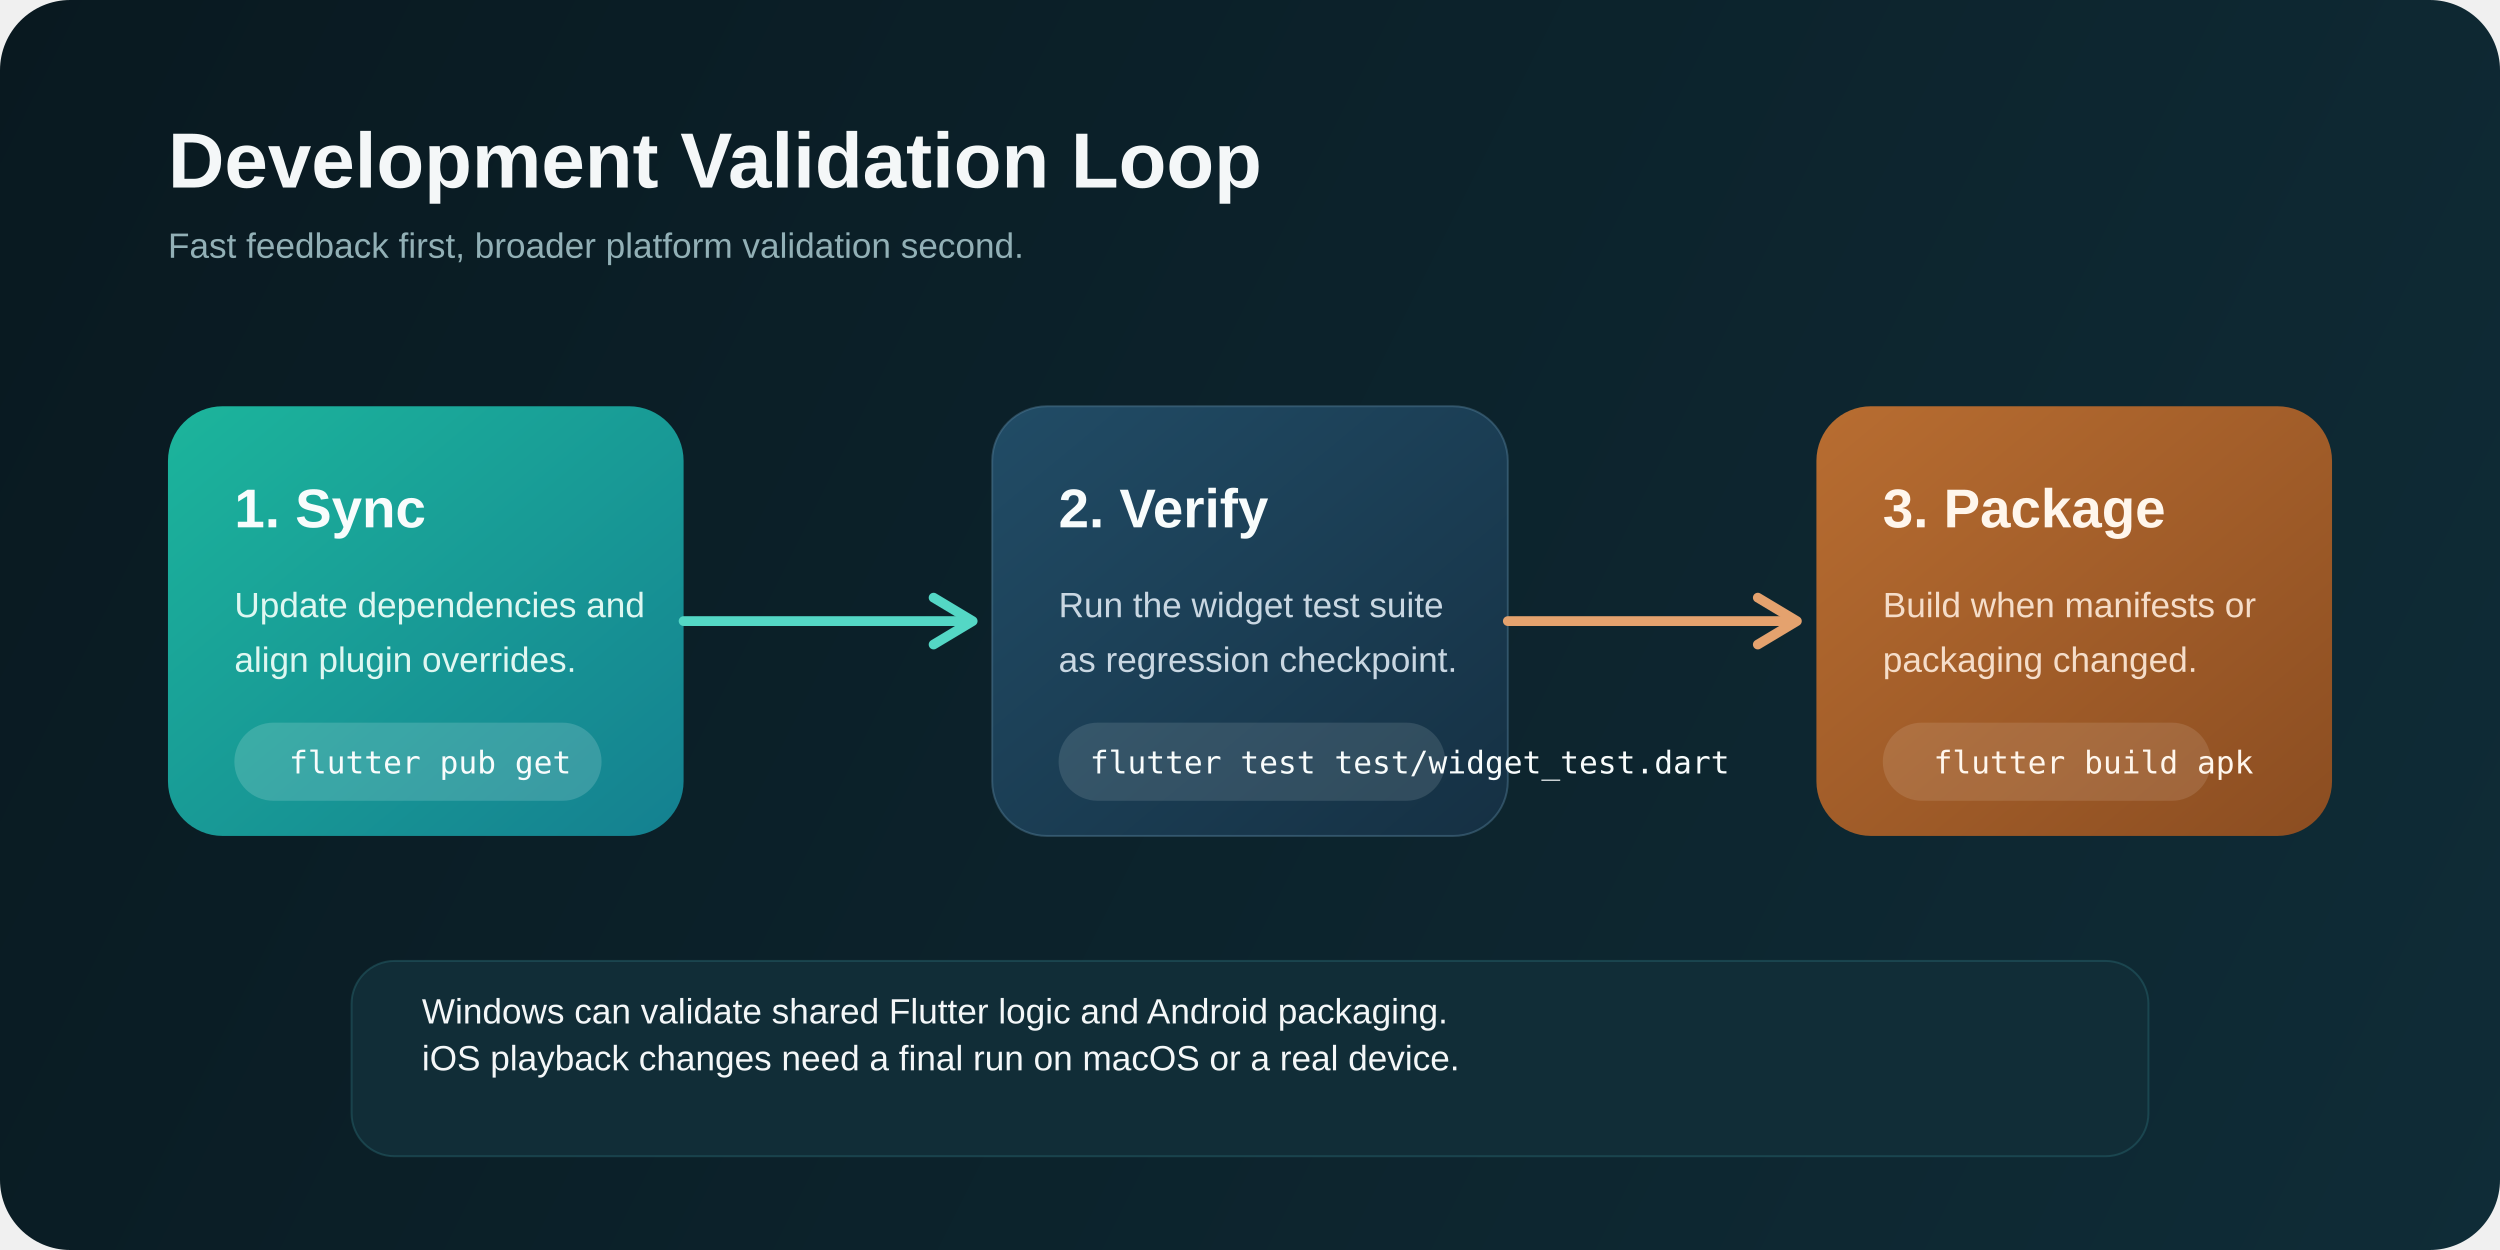
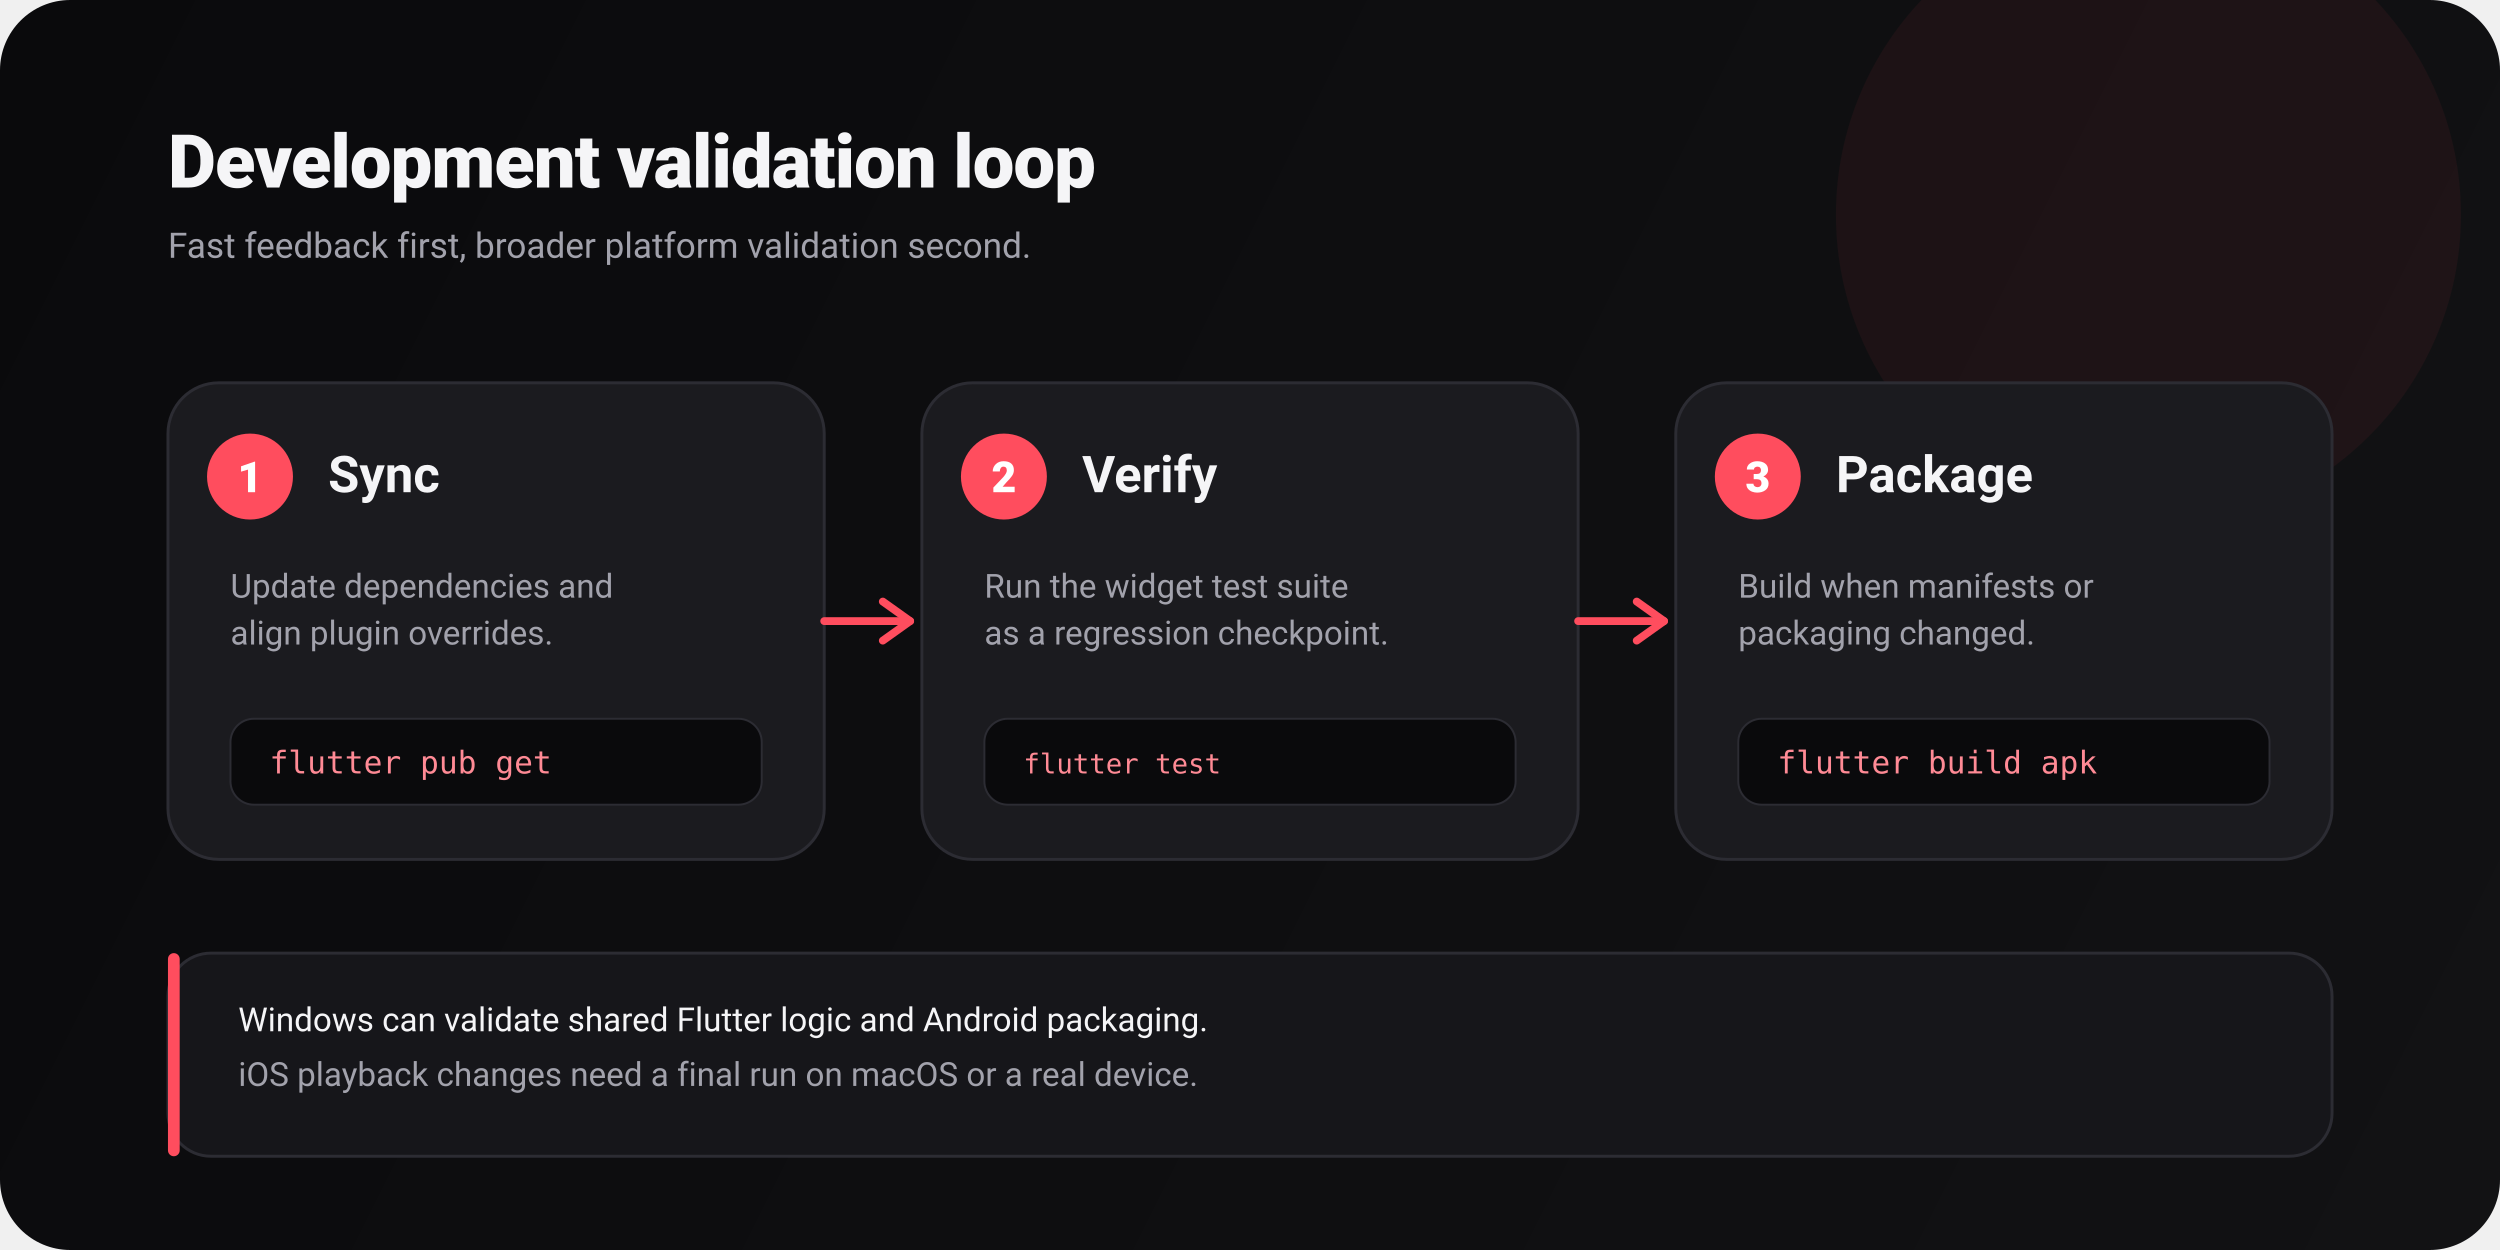
- <svg xmlns="http://www.w3.org/2000/svg" width="1280" height="640" viewBox="0 0 1280 640" fill="none">
+ <svg xmlns="http://www.w3.org/2000/svg" width="1280" height="640" viewBox="0 0 1280 640" fill="none" role="img" aria-labelledby="title desc" font-family="-apple-system, BlinkMacSystemFont, 'Segoe UI', Roboto, Helvetica, Arial, sans-serif">
  <defs>
    <linearGradient id="bg" x1="0" y1="0" x2="1280" y2="640" gradientUnits="userSpaceOnUse">
-       <stop stop-color="#091920" />
-       <stop offset="1" stop-color="#0F2C37" />
-     </linearGradient>
-     <linearGradient id="step1" x1="0" y1="0" x2="1" y2="1">
-       <stop stop-color="#1CB59C" />
-       <stop offset="1" stop-color="#148090" />
-     </linearGradient>
-     <linearGradient id="step2" x1="0" y1="0" x2="1" y2="1">
-       <stop stop-color="#214C66" />
-       <stop offset="1" stop-color="#153043" />
-     </linearGradient>
-     <linearGradient id="step3" x1="0" y1="0" x2="1" y2="1">
-       <stop stop-color="#B86D31" />
-       <stop offset="1" stop-color="#8B4D21" />
+       <stop stop-color="#0A0A0C" />
+       <stop offset="1" stop-color="#121214" />
    </linearGradient>
  </defs>
  <rect width="1280" height="640" rx="36" fill="url(#bg)" />
-   <text x="86" y="96" fill="#F4F7F8" font-size="40" font-family="Segoe UI, Arial, sans-serif" font-weight="700">Development Validation Loop</text>
-   <text x="86" y="132" fill="#92B0B6" font-size="18" font-family="Segoe UI, Arial, sans-serif">Fast feedback first, broader platform validation second.</text>
-   <rect x="86" y="208" width="264" height="220" rx="28" fill="url(#step1)" />
-   <text x="120" y="270" fill="#F8FCFC" font-size="28" font-family="Segoe UI, Arial, sans-serif" font-weight="700">1. Sync</text>
-   <text x="120" y="316" fill="#DFF7F1" font-size="18" font-family="Segoe UI, Arial, sans-serif">Update dependencies and</text>
-   <text x="120" y="344" fill="#DFF7F1" font-size="18" font-family="Segoe UI, Arial, sans-serif">align plugin overrides.</text>
-   <rect x="120" y="370" width="188" height="40" rx="20" fill="#F8FCFC" fill-opacity="0.16" />
-   <text x="148" y="396" fill="#F8FCFC" font-size="16" font-family="Consolas, monospace">flutter pub get</text>
-   <rect x="508" y="208" width="264" height="220" rx="28" fill="url(#step2)" stroke="#55809A" stroke-opacity="0.45" />
-   <text x="542" y="270" fill="#F8FCFC" font-size="28" font-family="Segoe UI, Arial, sans-serif" font-weight="700">2. Verify</text>
-   <text x="542" y="316" fill="#C9D7E2" font-size="18" font-family="Segoe UI, Arial, sans-serif">Run the widget test suite</text>
-   <text x="542" y="344" fill="#C9D7E2" font-size="18" font-family="Segoe UI, Arial, sans-serif">as regression checkpoint.</text>
-   <rect x="542" y="370" width="198" height="40" rx="20" fill="#F8FCFC" fill-opacity="0.12" />
-   <text x="558" y="396" fill="#F8FCFC" font-size="16" font-family="Consolas, monospace">flutter test test/widget_test.dart</text>
-   <rect x="930" y="208" width="264" height="220" rx="28" fill="url(#step3)" />
-   <text x="964" y="270" fill="#FFF6EC" font-size="28" font-family="Segoe UI, Arial, sans-serif" font-weight="700">3. Package</text>
-   <text x="964" y="316" fill="#F5DDC9" font-size="18" font-family="Segoe UI, Arial, sans-serif">Build when manifests or</text>
-   <text x="964" y="344" fill="#F5DDC9" font-size="18" font-family="Segoe UI, Arial, sans-serif">packaging changed.</text>
-   <rect x="964" y="370" width="168" height="40" rx="20" fill="#FFF6EC" fill-opacity="0.12" />
-   <text x="990" y="396" fill="#FFF6EC" font-size="16" font-family="Consolas, monospace">flutter build apk</text>
-   <path d="M350 318H492" stroke="#54D7C5" stroke-width="5" stroke-linecap="round" />
-   <path d="M772 318H914" stroke="#E4A26E" stroke-width="5" stroke-linecap="round" />
-   <path d="M478 306L498 318L478 330" fill="none" stroke="#54D7C5" stroke-width="5" stroke-linecap="round" stroke-linejoin="round" />
-   <path d="M900 306L920 318L900 330" fill="none" stroke="#E4A26E" stroke-width="5" stroke-linecap="round" stroke-linejoin="round" />
-   <rect x="180" y="492" width="920" height="100" rx="22" fill="#112D37" stroke="#2A6670" stroke-opacity="0.45" />
-   <text x="216" y="524" fill="#F4F7F8" font-size="18" font-family="Segoe UI, Arial, sans-serif">Windows can validate shared Flutter logic and Android packaging.</text>
-   <text x="216" y="548" fill="#F4F7F8" font-size="18" font-family="Segoe UI, Arial, sans-serif">iOS playback changes need a final run on macOS or a real device.</text>
+   <circle cx="1100" cy="110" r="160" fill="#FF4D5E" fill-opacity="0.06" />
+   <text x="86" y="96" fill="#F5F5F7" font-size="38" font-weight="800" letter-spacing="-0.5">Development validation loop</text>
+   <text x="86" y="132" fill="#A2A2AC" font-size="18">Fast feedback first, broader platform validation second.</text>
+   <rect x="86" y="196" width="336" height="244" rx="26" fill="#1B1B1F" stroke="#2C2C33" stroke-width="1.5" />
+   <circle cx="128" cy="244" r="22" fill="#FF4D5E" />
+   <text x="128" y="252" text-anchor="middle" fill="#FFFFFF" font-size="22" font-weight="800">1</text>
+   <text x="168" y="252" fill="#F5F5F7" font-size="26" font-weight="700">Sync</text>
+   <text x="118" y="306" fill="#A2A2AC" font-size="17">Update dependencies and</text>
+   <text x="118" y="330" fill="#A2A2AC" font-size="17">align plugin overrides.</text>
+   <rect x="118" y="368" width="272" height="44" rx="12" fill="#0A0A0C" stroke="#2C2C33" />
+   <text x="138" y="396" fill="#FF8A95" font-size="16" font-family="'SF Mono', Consolas, 'Roboto Mono', monospace">flutter pub get</text>
+   <rect x="472" y="196" width="336" height="244" rx="26" fill="#1B1B1F" stroke="#2C2C33" stroke-width="1.5" />
+   <circle cx="514" cy="244" r="22" fill="#FF4D5E" />
+   <text x="514" y="252" text-anchor="middle" fill="#FFFFFF" font-size="22" font-weight="800">2</text>
+   <text x="554" y="252" fill="#F5F5F7" font-size="26" font-weight="700">Verify</text>
+   <text x="504" y="306" fill="#A2A2AC" font-size="17">Run the widget test suite</text>
+   <text x="504" y="330" fill="#A2A2AC" font-size="17">as a regression checkpoint.</text>
+   <rect x="504" y="368" width="272" height="44" rx="12" fill="#0A0A0C" stroke="#2C2C33" />
+   <text x="524" y="396" fill="#FF8A95" font-size="14" font-family="'SF Mono', Consolas, 'Roboto Mono', monospace">flutter test</text>
+   <rect x="858" y="196" width="336" height="244" rx="26" fill="#1B1B1F" stroke="#2C2C33" stroke-width="1.5" />
+   <circle cx="900" cy="244" r="22" fill="#FF4D5E" />
+   <text x="900" y="252" text-anchor="middle" fill="#FFFFFF" font-size="22" font-weight="800">3</text>
+   <text x="940" y="252" fill="#F5F5F7" font-size="26" font-weight="700">Package</text>
+   <text x="890" y="306" fill="#A2A2AC" font-size="17">Build when manifests or</text>
+   <text x="890" y="330" fill="#A2A2AC" font-size="17">packaging changed.</text>
+   <rect x="890" y="368" width="272" height="44" rx="12" fill="#0A0A0C" stroke="#2C2C33" />
+   <text x="910" y="396" fill="#FF8A95" font-size="16" font-family="'SF Mono', Consolas, 'Roboto Mono', monospace">flutter build apk</text>
+   <path d="M422 318h44" stroke="#FF4D5E" stroke-width="4" stroke-linecap="round" />
+   <path d="M452 308l14 10l-14 10" stroke="#FF4D5E" stroke-width="4" stroke-linecap="round" stroke-linejoin="round" fill="none" />
+   <path d="M808 318h44" stroke="#FF4D5E" stroke-width="4" stroke-linecap="round" />
+   <path d="M838 308l14 10l-14 10" stroke="#FF4D5E" stroke-width="4" stroke-linecap="round" stroke-linejoin="round" fill="none" />
+   <rect x="86" y="488" width="1108" height="104" rx="22" fill="#16161A" stroke="#2C2C33" stroke-width="1.5" />
+   <rect x="86" y="488" width="6" height="104" rx="3" fill="#FF4D5E" />
+   <text x="122" y="528" fill="#F5F5F7" font-size="17">Windows can validate shared Flutter logic and Android packaging.</text>
+   <text x="122" y="556" fill="#A2A2AC" font-size="17">iOS playback changes need a final run on macOS or a real device.</text>
</svg>
